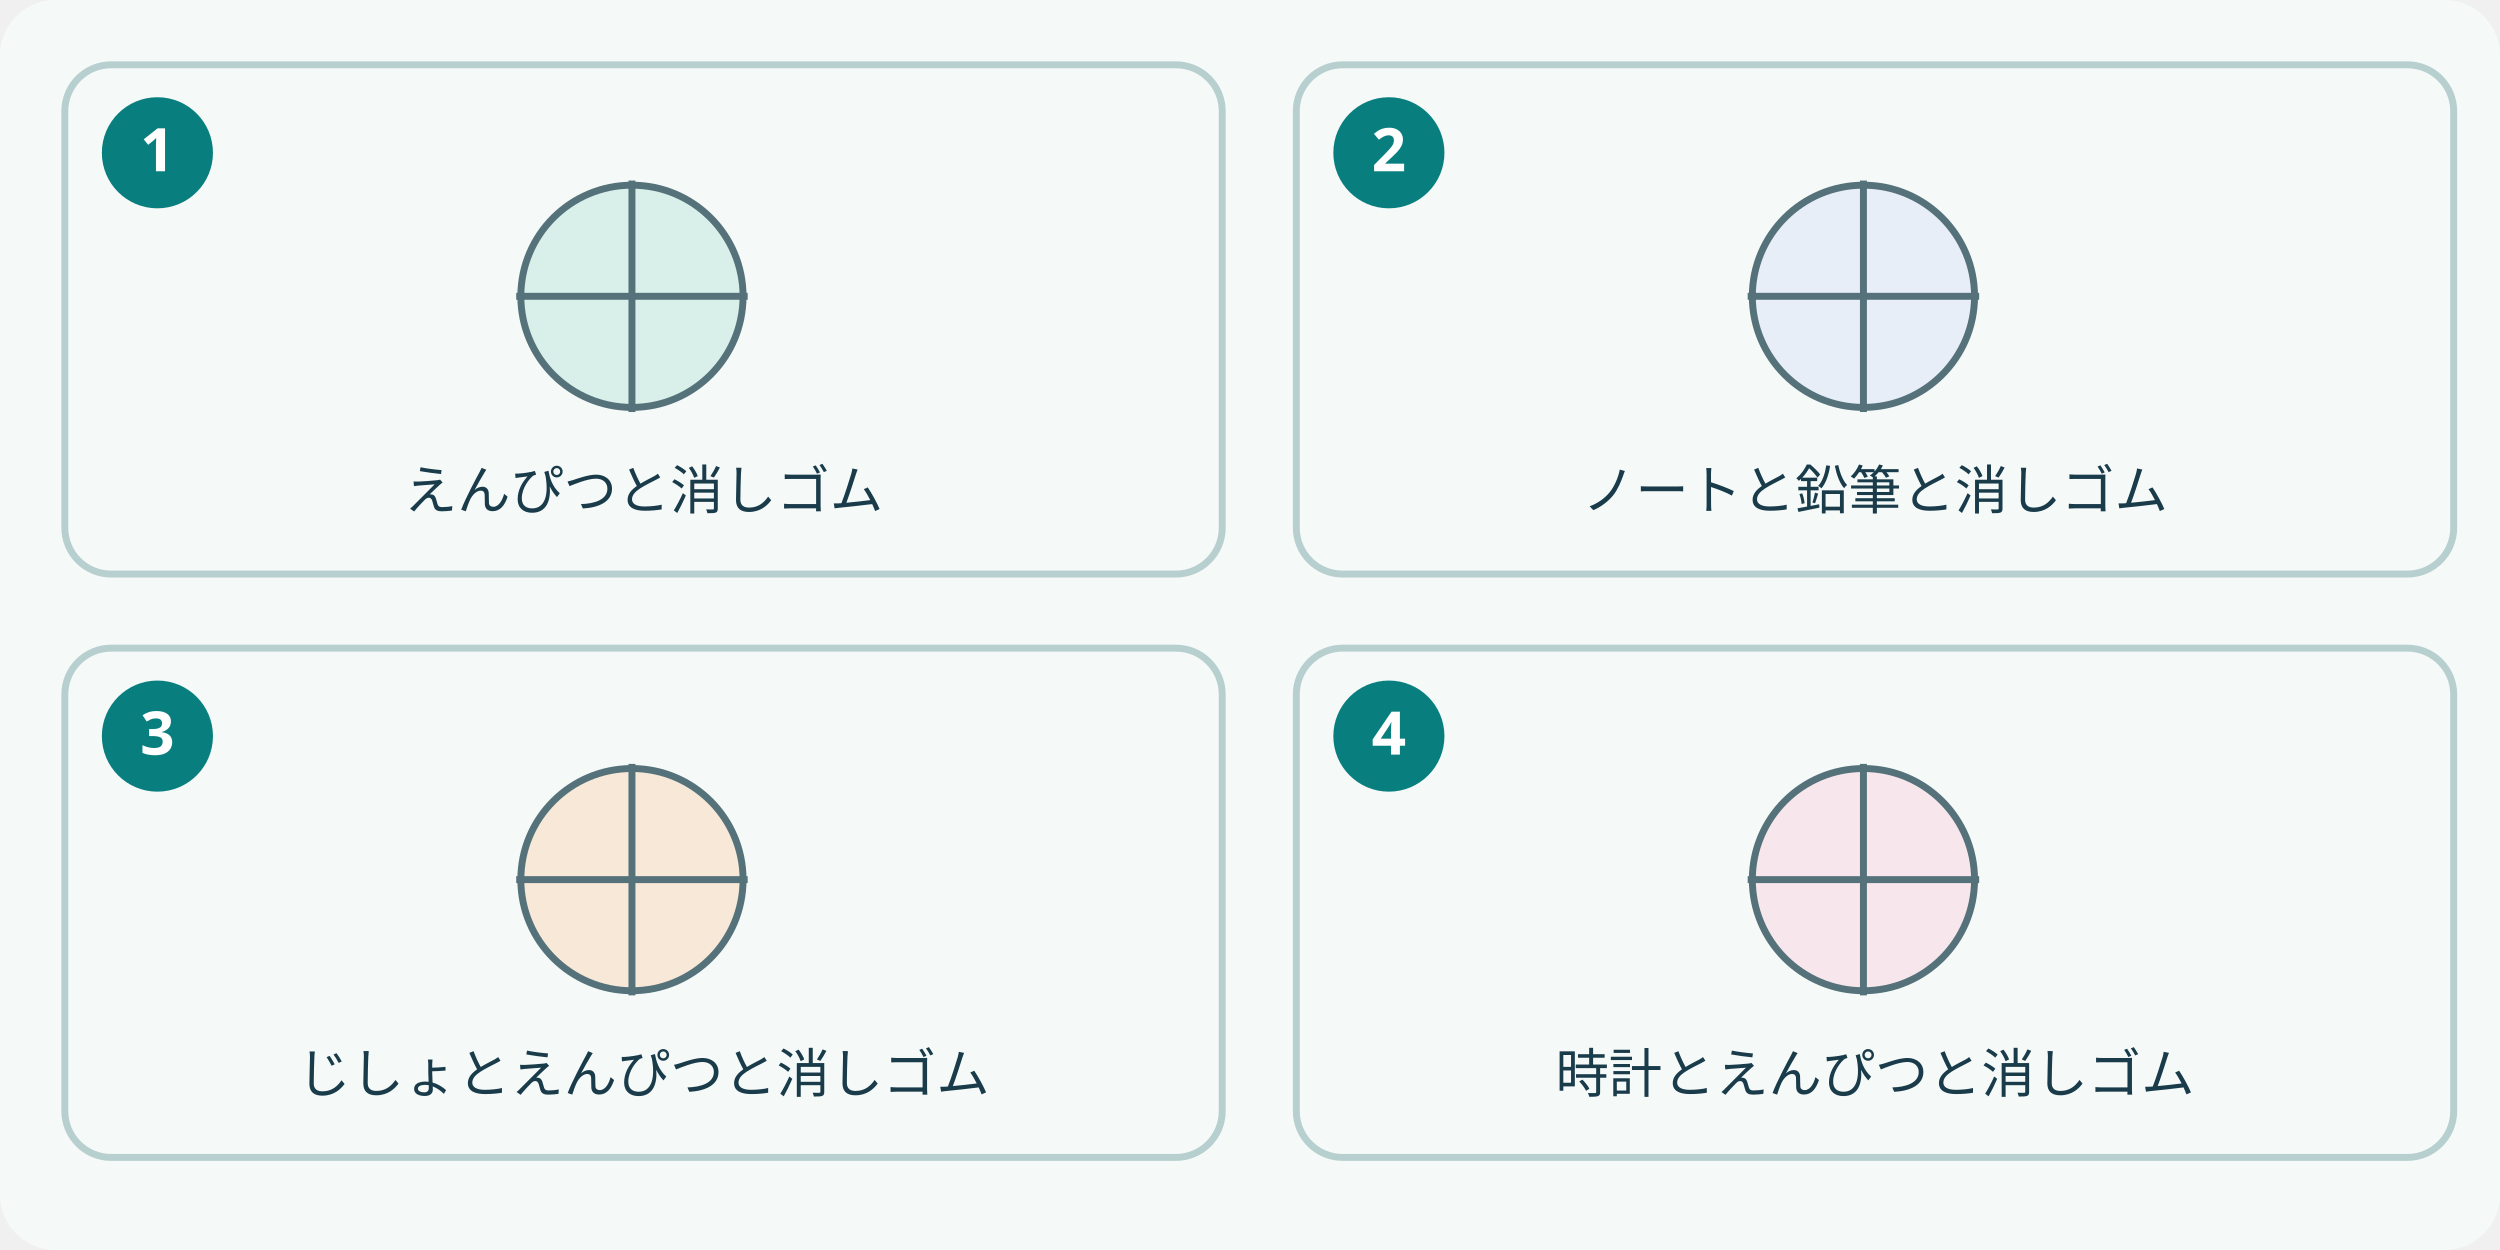
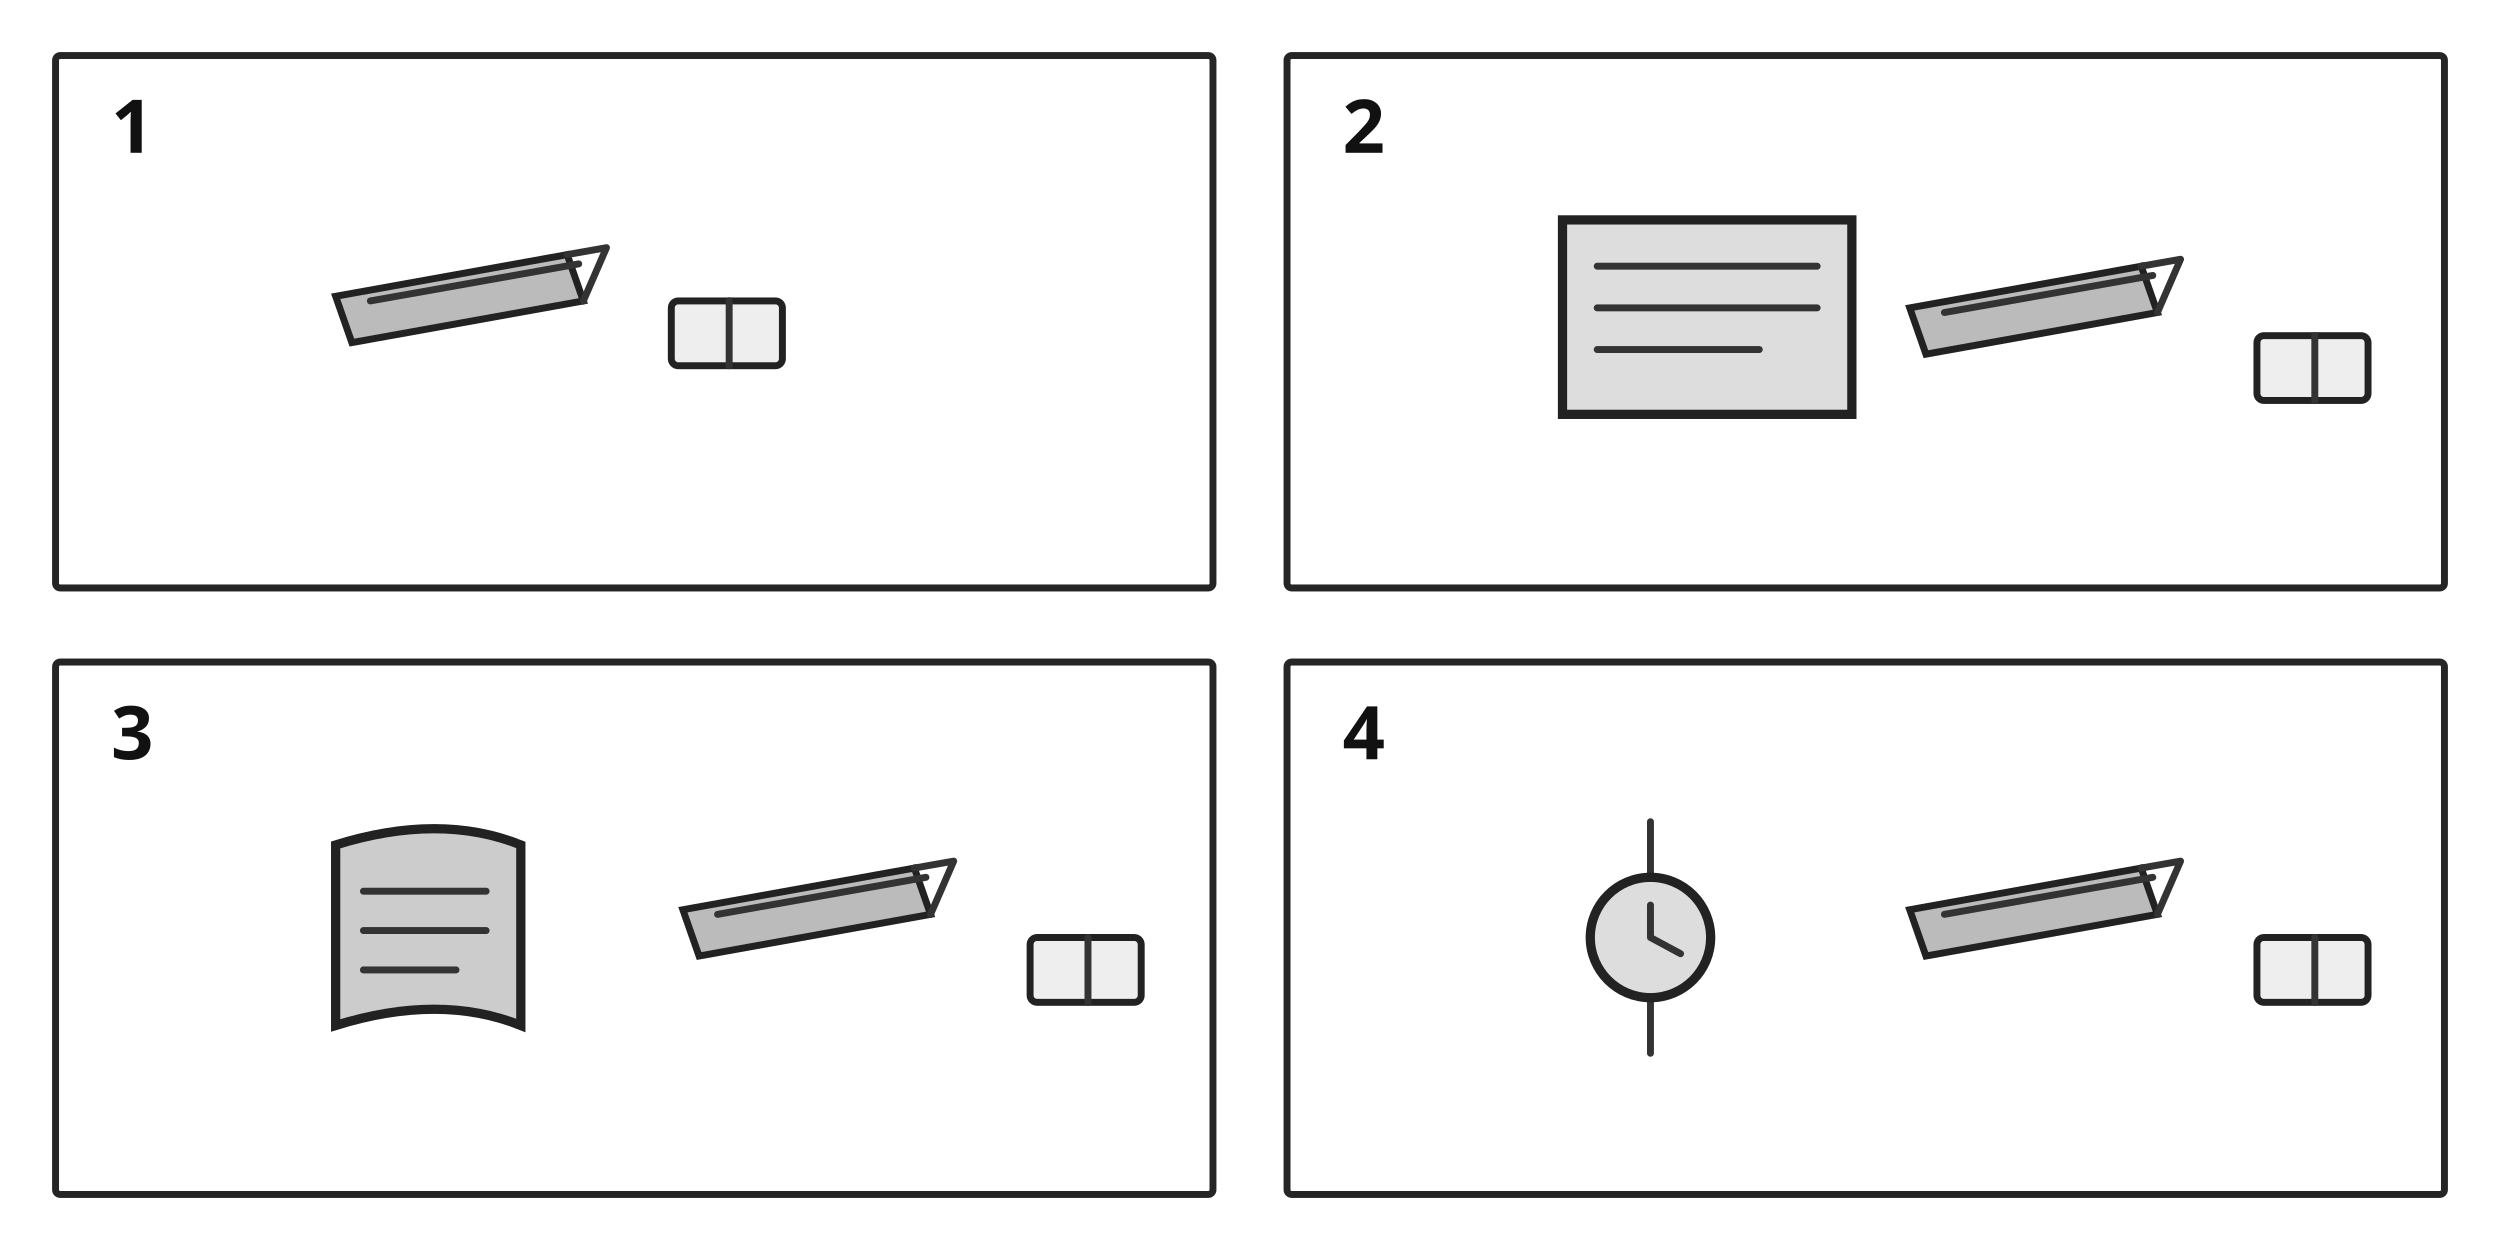
<svg xmlns="http://www.w3.org/2000/svg" viewBox="0 0 1080 540">
-   <style>.num{font:700 26px sans-serif;fill:white}.label{font:23px sans-serif;fill:#193b4a}</style>
-   <rect width="1080" height="540" rx="24" fill="#f5faf9" />
-   <g>
-     <circle cx="273" cy="128" r="48" fill="#d9f0ea" stroke="#55717a" stroke-width="3" />
-     <path d="M273 78 v100 M223 128 h100" stroke="#55717a" stroke-width="3" />
-     <rect x="28" y="28" width="500" height="220" rx="20" fill="none" stroke="#b7cfce" stroke-width="3" />
-     <circle cx="68" cy="66" r="24" fill="#087f7e" />
-     <text x="68" y="74" text-anchor="middle" class="num">1</text>
-     <text x="278" y="220" text-anchor="middle" class="label">えんぴつと消しゴム</text>
-   </g>
-   <g>
-     <circle cx="805" cy="128" r="48" fill="#e8eef8" stroke="#55717a" stroke-width="3" />
-     <path d="M805 78 v100 M755 128 h100" stroke="#55717a" stroke-width="3" />
-     <rect x="560" y="28" width="500" height="220" rx="20" fill="none" stroke="#b7cfce" stroke-width="3" />
-     <circle cx="600" cy="66" r="24" fill="#087f7e" />
-     <text x="600" y="74" text-anchor="middle" class="num">2</text>
-     <text x="810" y="220" text-anchor="middle" class="label">ノートと鉛筆と消しゴム</text>
-   </g>
-   <g>
-     <circle cx="273" cy="380" r="48" fill="#f7e8d8" stroke="#55717a" stroke-width="3" />
-     <path d="M273 330 v100 M223 380 h100" stroke="#55717a" stroke-width="3" />
-     <rect x="28" y="280" width="500" height="220" rx="20" fill="none" stroke="#b7cfce" stroke-width="3" />
-     <circle cx="68" cy="318" r="24" fill="#087f7e" />
-     <text x="68" y="326" text-anchor="middle" class="num">3</text>
-     <text x="278" y="472" text-anchor="middle" class="label">じしょとえんぴつと消しゴム</text>
-   </g>
-   <g>
-     <circle cx="805" cy="380" r="48" fill="#f7e7ec" stroke="#55717a" stroke-width="3" />
-     <path d="M805 330 v100 M755 380 h100" stroke="#55717a" stroke-width="3" />
-     <rect x="560" y="280" width="500" height="220" rx="20" fill="none" stroke="#b7cfce" stroke-width="3" />
-     <circle cx="600" cy="318" r="24" fill="#087f7e" />
-     <text x="600" y="326" text-anchor="middle" class="num">4</text>
-     <text x="810" y="472" text-anchor="middle" class="label">時計とえんぴつと消しゴム</text>
-   </g>
+   <style>.panel{fill:#fff;stroke:#252525;stroke-width:3}.num{font:700 32px sans-serif;fill:#111}.line{stroke:#222;stroke-width:5;stroke-linecap:round;stroke-linejoin:round;fill:none}.thin{stroke:#333;stroke-width:3;stroke-linecap:round;stroke-linejoin:round;fill:none}.shade{fill:#d9d9d9;stroke:#222;stroke-width:4;stroke-linejoin:round}.dark{fill:#777;stroke:#222;stroke-width:4;stroke-linejoin:round}.white{fill:#fff;stroke:#222;stroke-width:4;stroke-linejoin:round}</style>
+   <rect width="1080" height="540" fill="#fff" />
+   <rect class="panel" x="24" y="24" width="500" height="230" rx="2" />
+   <text class="num" x="48" y="66">1</text>
+   <rect class="panel" x="556" y="24" width="500" height="230" rx="2" />
+   <text class="num" x="580" y="66">2</text>
+   <rect class="panel" x="24" y="286" width="500" height="230" rx="2" />
+   <text class="num" x="48" y="328">3</text>
+   <rect class="panel" x="556" y="286" width="500" height="230" rx="2" />
+   <text class="num" x="580" y="328">4</text>
+   <path d="M145 128l100-18 7 20-100 18Z" fill="#bbb" stroke="#222" stroke-width="3" />
+   <path class="thin" d="M245 110l17-3-10 23M160 130l90-16" />
+   <rect x="290" y="130" width="48" height="28" rx="3" fill="#eee" stroke="#222" stroke-width="3" />
+   <path class="thin" d="M315 130v28" />
+   <path d="M675 95h125v84h-125z" fill="#ddd" stroke="#222" stroke-width="4" />
+   <path class="thin" d="M690 115h95m-95 18h95m-95 18h70" />
+   <path d="M825 133l100-18 7 20-100 18Z" fill="#bbb" stroke="#222" stroke-width="3" />
+   <path class="thin" d="M925 115l17-3-10 23M840 135l90-16" />
+   <rect x="975" y="145" width="48" height="28" rx="3" fill="#eee" stroke="#222" stroke-width="3" />
+   <path class="thin" d="M1000 145v28" />
+   <path d="M145 365q45-14 80 0v78q-35-14-80 0Z" fill="#ccc" stroke="#222" stroke-width="4" />
+   <path class="thin" d="M157 385h53m-53 17h53m-53 17h40" />
+   <path d="M295 393l100-18 7 20-100 18Z" fill="#bbb" stroke="#222" stroke-width="3" />
+   <path class="thin" d="M395 375l17-3-10 23M310 395l90-16" />
+   <rect x="445" y="405" width="48" height="28" rx="3" fill="#eee" stroke="#222" stroke-width="3" />
+   <path class="thin" d="M470 405v28" />
+   <path class="thin" d="M713 355v24m0 52v24" />
+   <circle cx="713" cy="405" r="26" fill="#ddd" stroke="#222" stroke-width="4" />
+   <path class="thin" d="M713 405v-14m0 14 13 7" />
+   <path d="M825 393l100-18 7 20-100 18Z" fill="#bbb" stroke="#222" stroke-width="3" />
+   <path class="thin" d="M925 375l17-3-10 23M840 395l90-16" />
+   <rect x="975" y="405" width="48" height="28" rx="3" fill="#eee" stroke="#222" stroke-width="3" />
+   <path class="thin" d="M1000 405v28" />
</svg>
